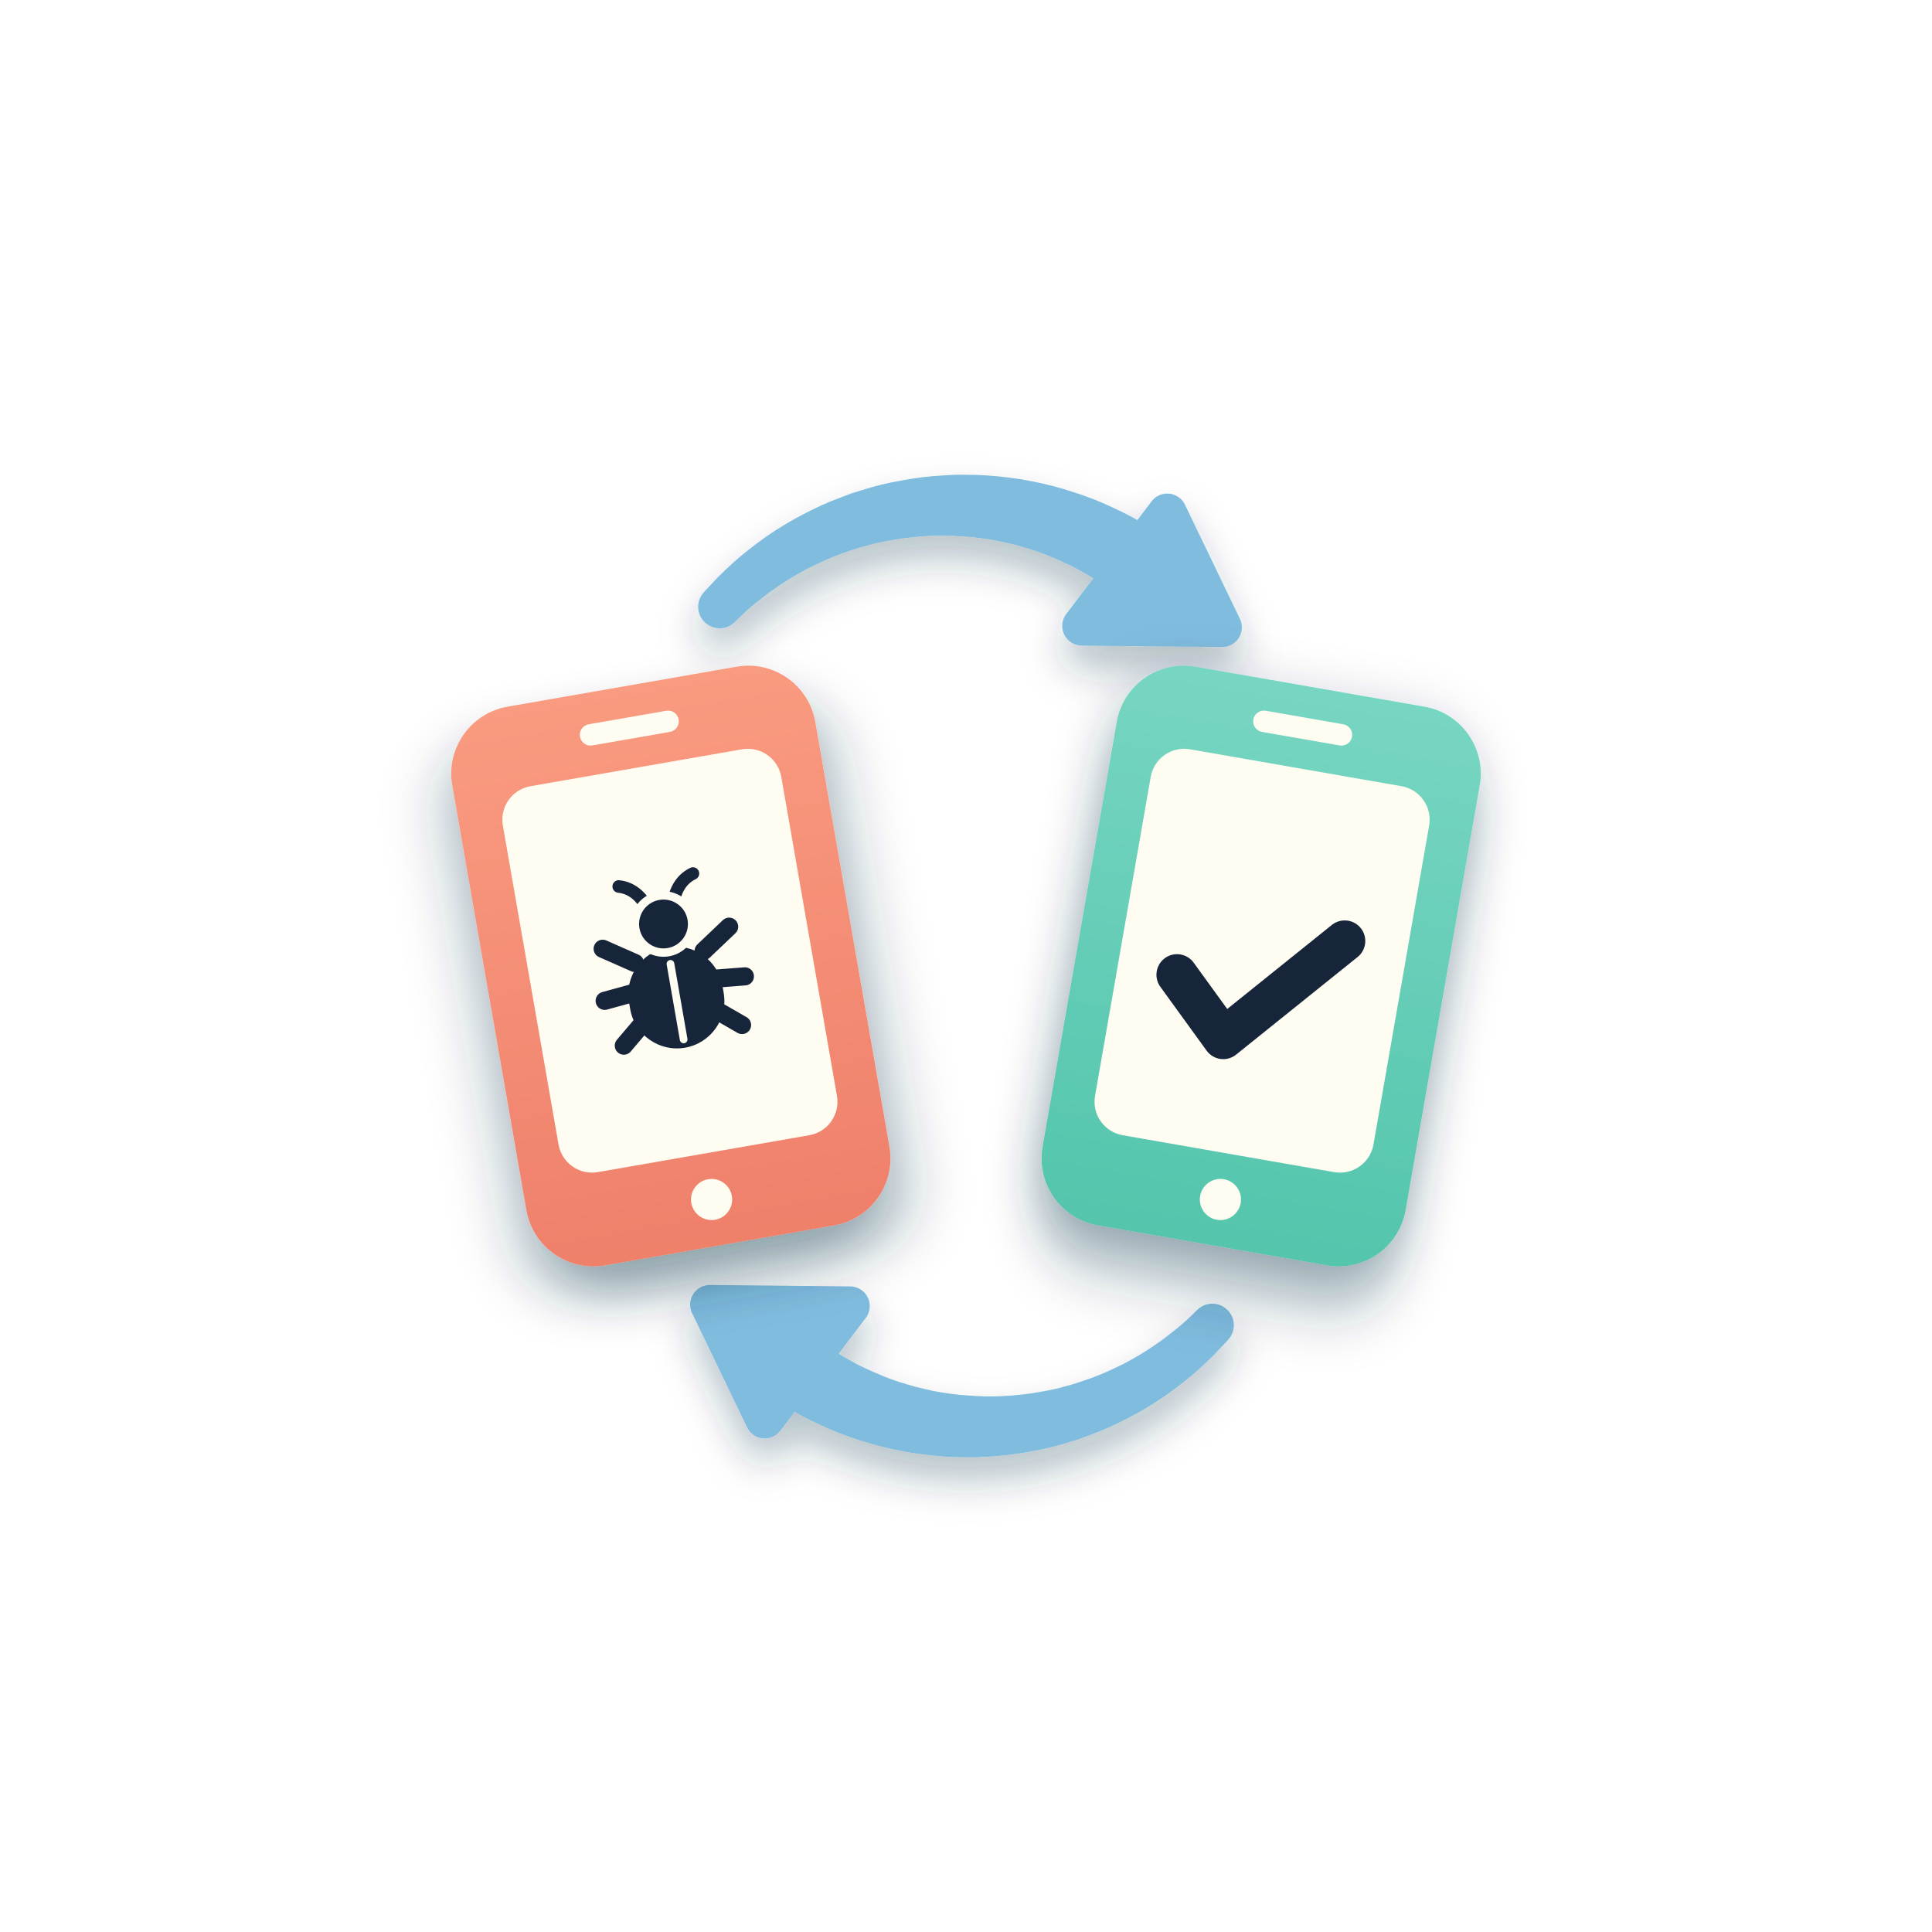
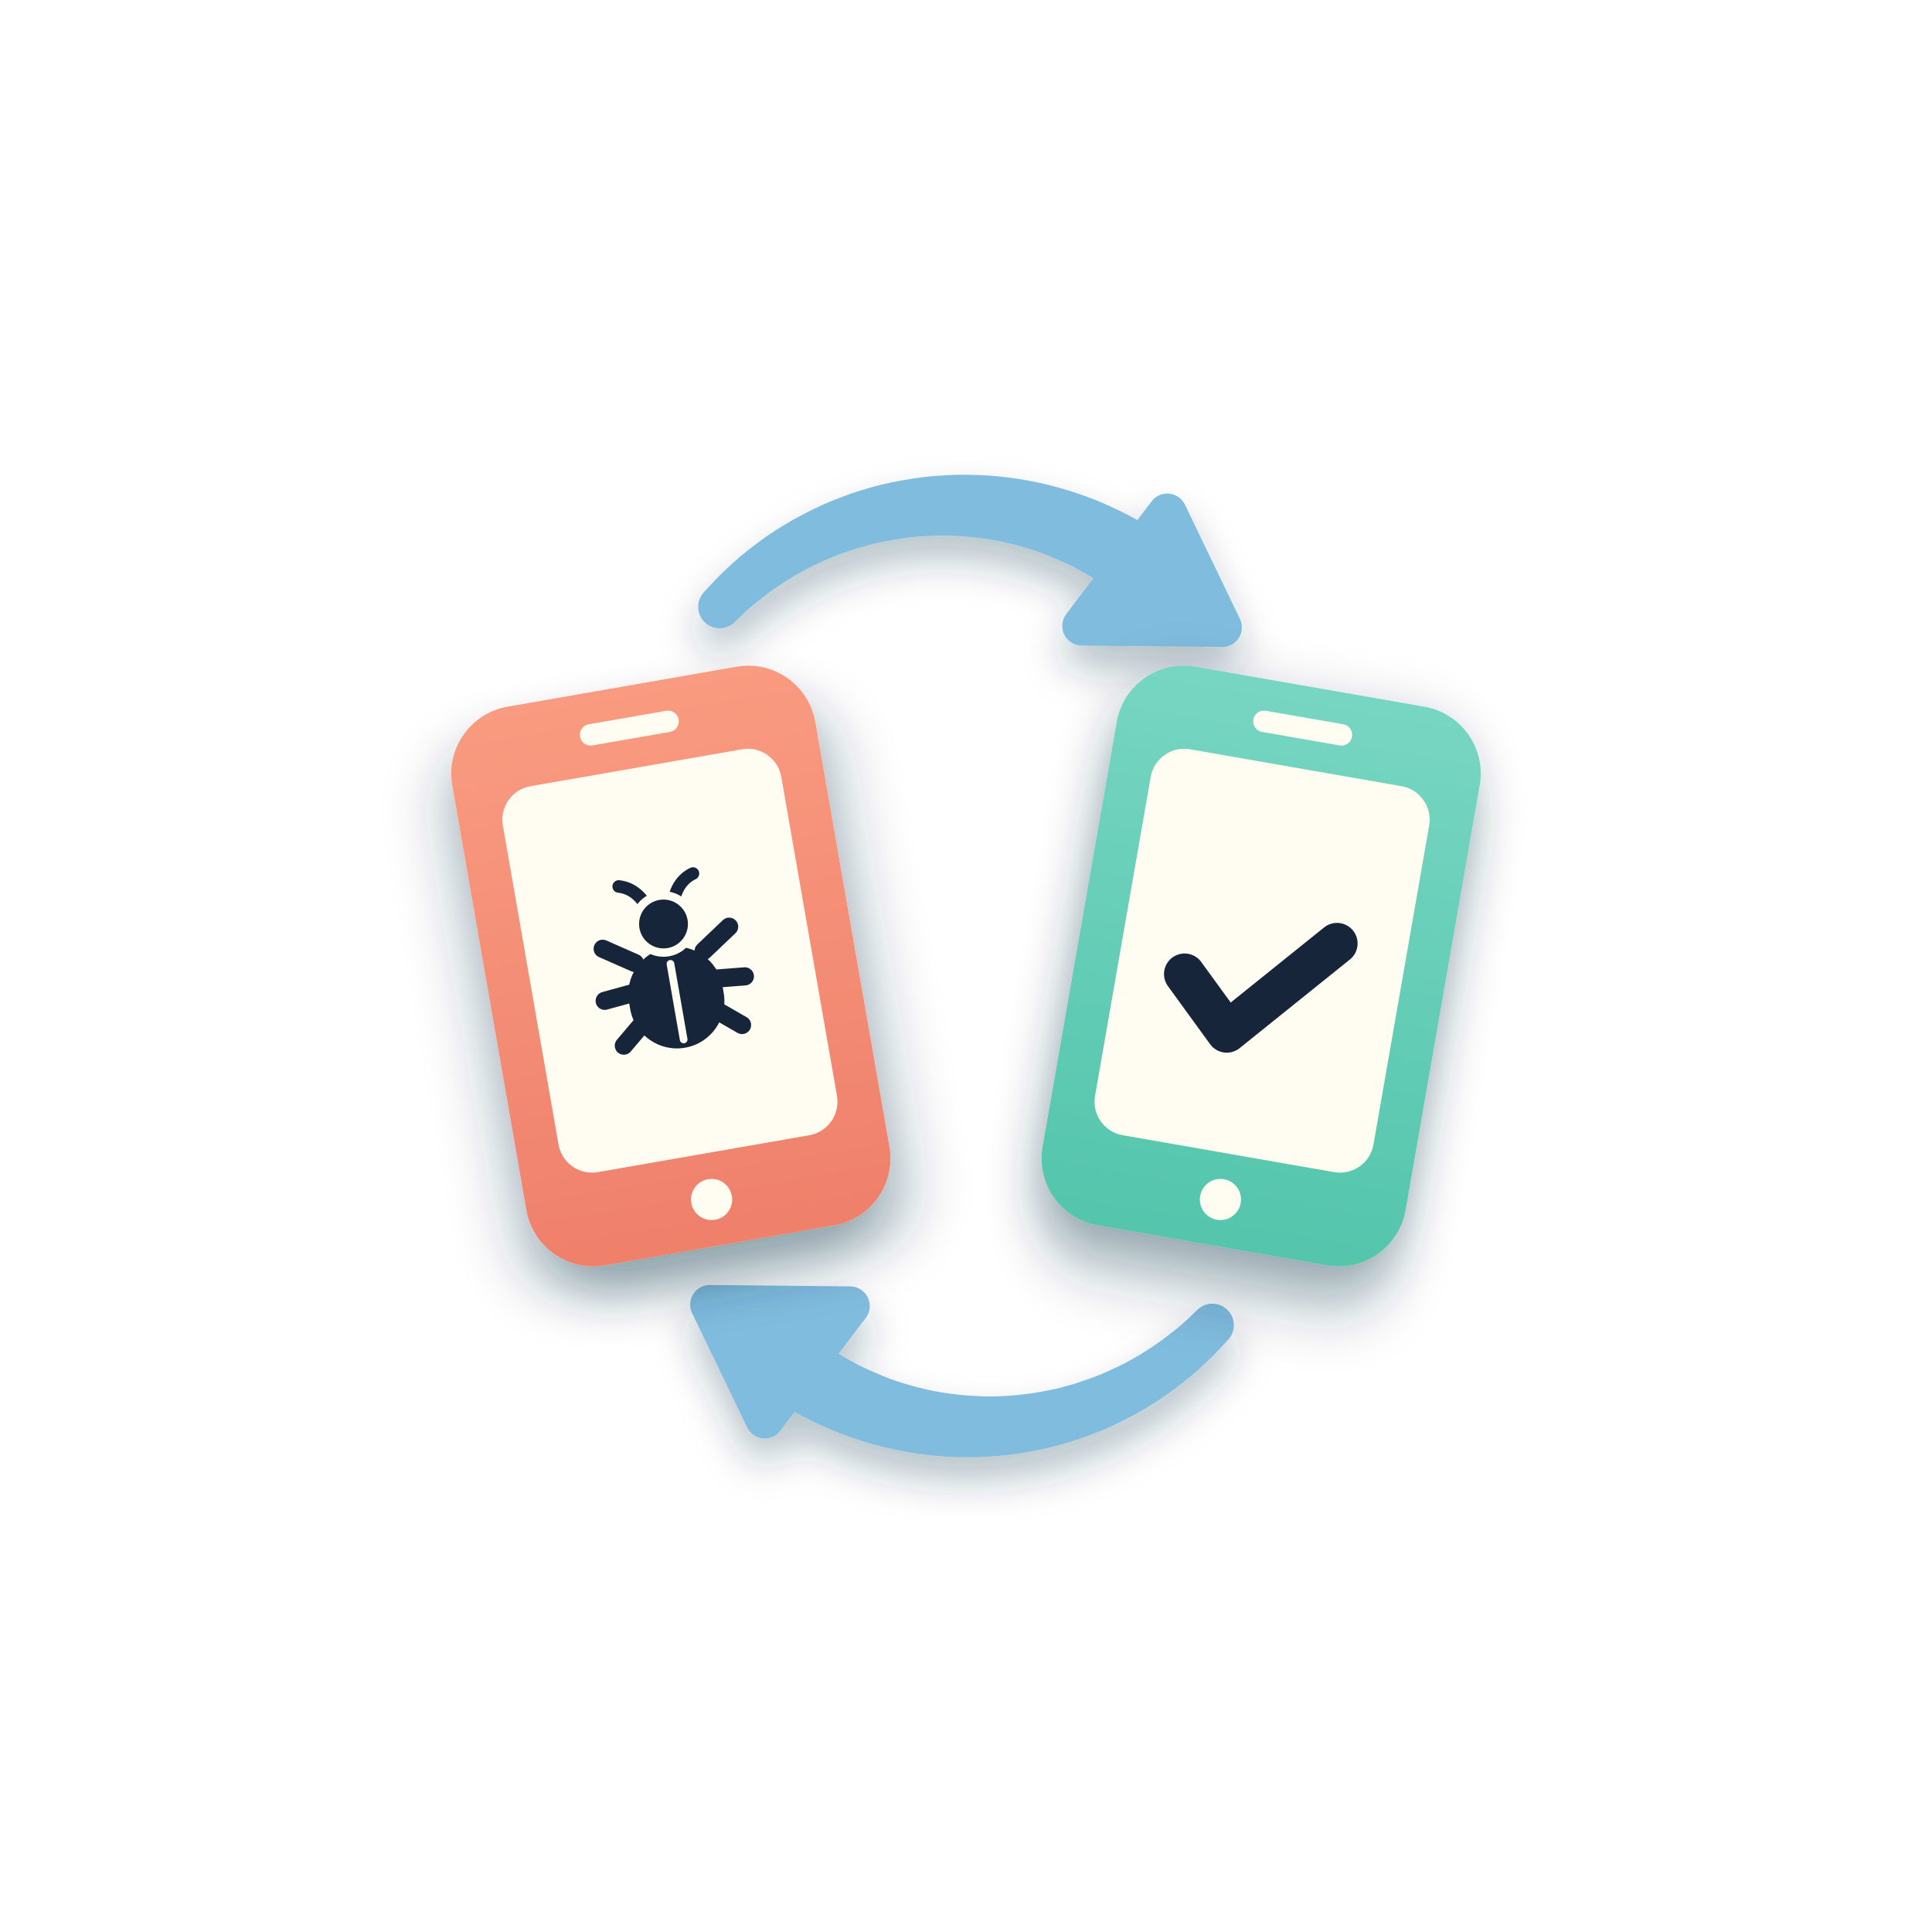
<svg xmlns="http://www.w3.org/2000/svg" viewBox="0 0 108 108" width="108" height="108">
  <defs>
    <linearGradient id="fLbody" x1="0" y1="0" x2="0" y2="1">
      <stop offset="0" stop-color="#F99B80" />
      <stop offset="1" stop-color="#EF806B" />
    </linearGradient>
    <linearGradient id="fRbody" x1="0" y1="0" x2="0" y2="1">
      <stop offset="0" stop-color="#77D6C2" />
      <stop offset="1" stop-color="#54C5AC" />
    </linearGradient>
    <linearGradient id="fLscreen" x1="0" y1="0" x2="0" y2="1">
      <stop offset="0" stop-color="#FFFCF1" />
      <stop offset="1" stop-color="#FFFCF1" />
    </linearGradient>
    <linearGradient id="fRscreen" x1="0" y1="0" x2="0" y2="1">
      <stop offset="0" stop-color="#FFFCF1" />
      <stop offset="1" stop-color="#FFFCF1" />
    </linearGradient>
    <filter id="fLdrop" x="-40%" y="-30%" width="180%" height="170%">
      <feGaussianBlur in="SourceAlpha" stdDeviation="1.7" />
      <feOffset dy="1.8" result="b" />
      <feFlood flood-color="#0E2E44" flood-opacity="0.45" />
      <feComposite in2="b" operator="in" />
      <feMerge>
        <feMergeNode />
        <feMergeNode in="SourceGraphic" />
      </feMerge>
    </filter>
    <filter id="fRdrop" x="-40%" y="-30%" width="180%" height="170%">
      <feGaussianBlur in="SourceAlpha" stdDeviation="1.7" />
      <feOffset dy="1.8" result="b" />
      <feFlood flood-color="#0E2E44" flood-opacity="0.45" />
      <feComposite in2="b" operator="in" />
      <feMerge>
        <feMergeNode />
        <feMergeNode in="SourceGraphic" />
      </feMerge>
    </filter>
    <filter id="fsoft" x="-40%" y="-30%" width="180%" height="170%">
      <feGaussianBlur in="SourceAlpha" stdDeviation="1.1" />
      <feOffset dy="1.3" result="b" />
      <feFlood flood-color="#0E2E44" flood-opacity="0.288" />
      <feComposite in2="b" operator="in" />
      <feMerge>
        <feMergeNode />
        <feMergeNode in="SourceGraphic" />
      </feMerge>
    </filter>
  </defs>
  <g filter="url(#fsoft)">
    <path d="M39.35 33.10L39.75 32.67L40.15 32.25L40.57 31.84L41.00 31.44L41.44 31.06L41.90 30.69L42.37 30.33L42.84 29.99L43.33 29.66L43.83 29.35L44.34 29.05L44.86 28.77L45.39 28.50L45.92 28.25L46.47 28.01L47.02 27.80L47.57 27.59L48.14 27.41L48.71 27.24L49.28 27.09L49.86 26.96L50.45 26.85L51.04 26.75L51.63 26.67L52.22 26.61L52.82 26.57L53.42 26.54L54.02 26.54L54.62 26.55L55.22 26.58L55.82 26.63L56.42 26.70L57.01 26.78L57.61 26.89L58.20 27.01L58.78 27.15L59.37 27.31L59.95 27.49L60.52 27.68L61.09 27.89L61.65 28.12L62.20 28.37L62.75 28.63L63.29 28.91L63.82 29.21L64.35 29.52L64.86 29.85L65.36 30.20L62.83 33.55L62.45 33.25L62.06 32.96L61.67 32.68L61.26 32.42L60.85 32.16L60.42 31.92L60.00 31.69L59.56 31.48L59.11 31.28L58.66 31.09L58.21 30.91L57.74 30.75L57.28 30.61L56.80 30.47L56.33 30.36L55.85 30.25L55.36 30.16L54.87 30.09L54.38 30.03L53.89 29.99L53.40 29.96L52.90 29.94L52.41 29.94L51.91 29.96L51.42 29.99L50.92 30.04L50.43 30.10L49.93 30.18L49.44 30.27L48.95 30.37L48.47 30.50L47.99 30.63L47.51 30.79L47.04 30.95L46.57 31.13L46.10 31.33L45.65 31.54L45.19 31.76L44.75 32.00L44.31 32.25L43.88 32.52L43.46 32.80L43.04 33.09L42.64 33.40L42.24 33.71L41.85 34.04L41.47 34.39L41.11 34.74A1.20 1.20 0 0 1 39.35 33.10Z" fill="#80BCDE" />
    <path d="M68.32 35.07L65.25 28.69L60.48 34.99Z" fill="#80BCDE" stroke="#80BCDE" stroke-width="2.2" stroke-linejoin="round" />
    <path d="M68.65 74.90L68.25 75.33L67.85 75.75L67.43 76.16L67.00 76.56L66.56 76.94L66.10 77.31L65.63 77.67L65.16 78.01L64.67 78.34L64.17 78.65L63.66 78.95L63.14 79.23L62.61 79.50L62.08 79.75L61.53 79.99L60.98 80.20L60.43 80.41L59.86 80.59L59.29 80.76L58.72 80.91L58.14 81.04L57.55 81.15L56.96 81.25L56.37 81.33L55.78 81.39L55.18 81.43L54.58 81.46L53.98 81.46L53.38 81.45L52.78 81.42L52.18 81.37L51.58 81.30L50.99 81.22L50.39 81.11L49.80 80.99L49.22 80.85L48.63 80.69L48.05 80.51L47.48 80.32L46.91 80.11L46.35 79.88L45.80 79.63L45.25 79.37L44.71 79.09L44.18 78.79L43.65 78.48L43.14 78.15L42.64 77.80L45.17 74.45L45.55 74.75L45.94 75.04L46.33 75.32L46.74 75.58L47.15 75.84L47.58 76.08L48.00 76.31L48.44 76.52L48.89 76.72L49.34 76.91L49.79 77.09L50.26 77.25L50.72 77.39L51.20 77.53L51.67 77.64L52.15 77.75L52.64 77.84L53.13 77.91L53.62 77.97L54.11 78.01L54.60 78.04L55.10 78.06L55.59 78.06L56.09 78.04L56.58 78.01L57.08 77.96L57.57 77.90L58.07 77.82L58.56 77.73L59.05 77.63L59.53 77.50L60.01 77.37L60.49 77.21L60.96 77.05L61.43 76.87L61.90 76.67L62.35 76.46L62.81 76.24L63.25 76.00L63.69 75.75L64.12 75.48L64.54 75.20L64.96 74.91L65.36 74.60L65.76 74.29L66.15 73.96L66.53 73.61L66.89 73.26A1.20 1.20 0 0 1 68.65 74.90Z" fill="#80BCDE" />
    <path d="M39.68 72.93L42.75 79.31L47.52 73.01Z" fill="#80BCDE" stroke="#80BCDE" stroke-width="2.2" stroke-linejoin="round" />
  </g>
  <g transform="rotate(-9.9 37.50 54.00)">
    <rect x="27.20" y="38.15" width="20.6" height="31.7" rx="3.8" fill="url(#fLbody)" filter="url(#fLdrop)" />
    <rect x="29.60" y="42.75" width="15.80" height="21.90" rx="1.9" fill="url(#fLscreen)" />
    <rect x="34.70" y="39.90" width="5.6" height="1.2" rx=".6" fill="#FFFCF1" />
    <circle cx="37.50" cy="67.25" r="1.15" fill="#FFFCF1" />
-     <path d="M32.95 55.29L36.11 58.36L41.86 51.82" fill="none" stroke="none" stroke-width="2.87" stroke-linecap="round" stroke-linejoin="round" />
+     <path d="M33.36 55.18L36.24 57.97L41.46 52.03" fill="none" stroke="none" stroke-width="2.61" stroke-linecap="round" stroke-linejoin="round" />
  </g>
  <g transform="rotate(-9.9 37.50 54.00)">
    <g transform="translate(37.50 53.80) scale(0.78)">
      <g>
        <path d="M-2.5 -0.4L-4.6 -1.8" stroke="#17253B" stroke-width="1.3" stroke-linecap="round" />
        <path d="M2.5 -0.4L4.6 -1.8" stroke="#17253B" stroke-width="1.3" stroke-linecap="round" />
        <path d="M-3 1.7L-5.1 1.9" stroke="#17253B" stroke-width="1.3" stroke-linecap="round" />
        <path d="M3 1.7L5.1 1.9" stroke="#17253B" stroke-width="1.3" stroke-linecap="round" />
        <path d="M-2.5 3.8L-4.3 5.3" stroke="#17253B" stroke-width="1.3" stroke-linecap="round" />
        <path d="M2.5 3.8L4.3 5.3" stroke="#17253B" stroke-width="1.3" stroke-linecap="round" />
        <path d="M-.8 -3.7Q-1.3 -5.6 -2.7 -6M.8 -3.7Q1.3 -5.6 2.7 -6" fill="none" stroke="#17253B" stroke-width=".9" stroke-linecap="round" />
        <rect x="-3.4" y="-1.1" width="6.8" height="7.3" rx="3.4" fill="#17253B" />
        <circle cx="0" cy="-2.8" r="2.05" fill="#17253B" stroke="#FFFCF1" stroke-width=".6" />
        <path d="M0 .1V5.6" stroke="#FFFCF1" stroke-width=".55" stroke-linecap="round" />
      </g>
    </g>
  </g>
  <g transform="rotate(9.9 70.50 54.00)">
    <rect x="60.20" y="38.15" width="20.6" height="31.7" rx="3.8" fill="url(#fRbody)" filter="url(#fRdrop)" />
    <rect x="62.60" y="42.75" width="15.80" height="21.90" rx="1.9" fill="url(#fRscreen)" />
    <rect x="67.70" y="39.90" width="5.6" height="1.2" rx=".6" fill="#FFFCF1" />
    <circle cx="70.50" cy="67.25" r="1.15" fill="#FFFCF1" />
-     <path d="M65.95 55.29L69.11 58.36L74.86 51.82" fill="none" stroke="#17253B" stroke-width="2.3" stroke-linecap="round" stroke-linejoin="round" />
+     <path d="M66.36 55.18L69.24 57.97L74.46 52.03" fill="none" stroke="#17253B" stroke-width="2.3" stroke-linecap="round" stroke-linejoin="round" />
  </g>
</svg>
